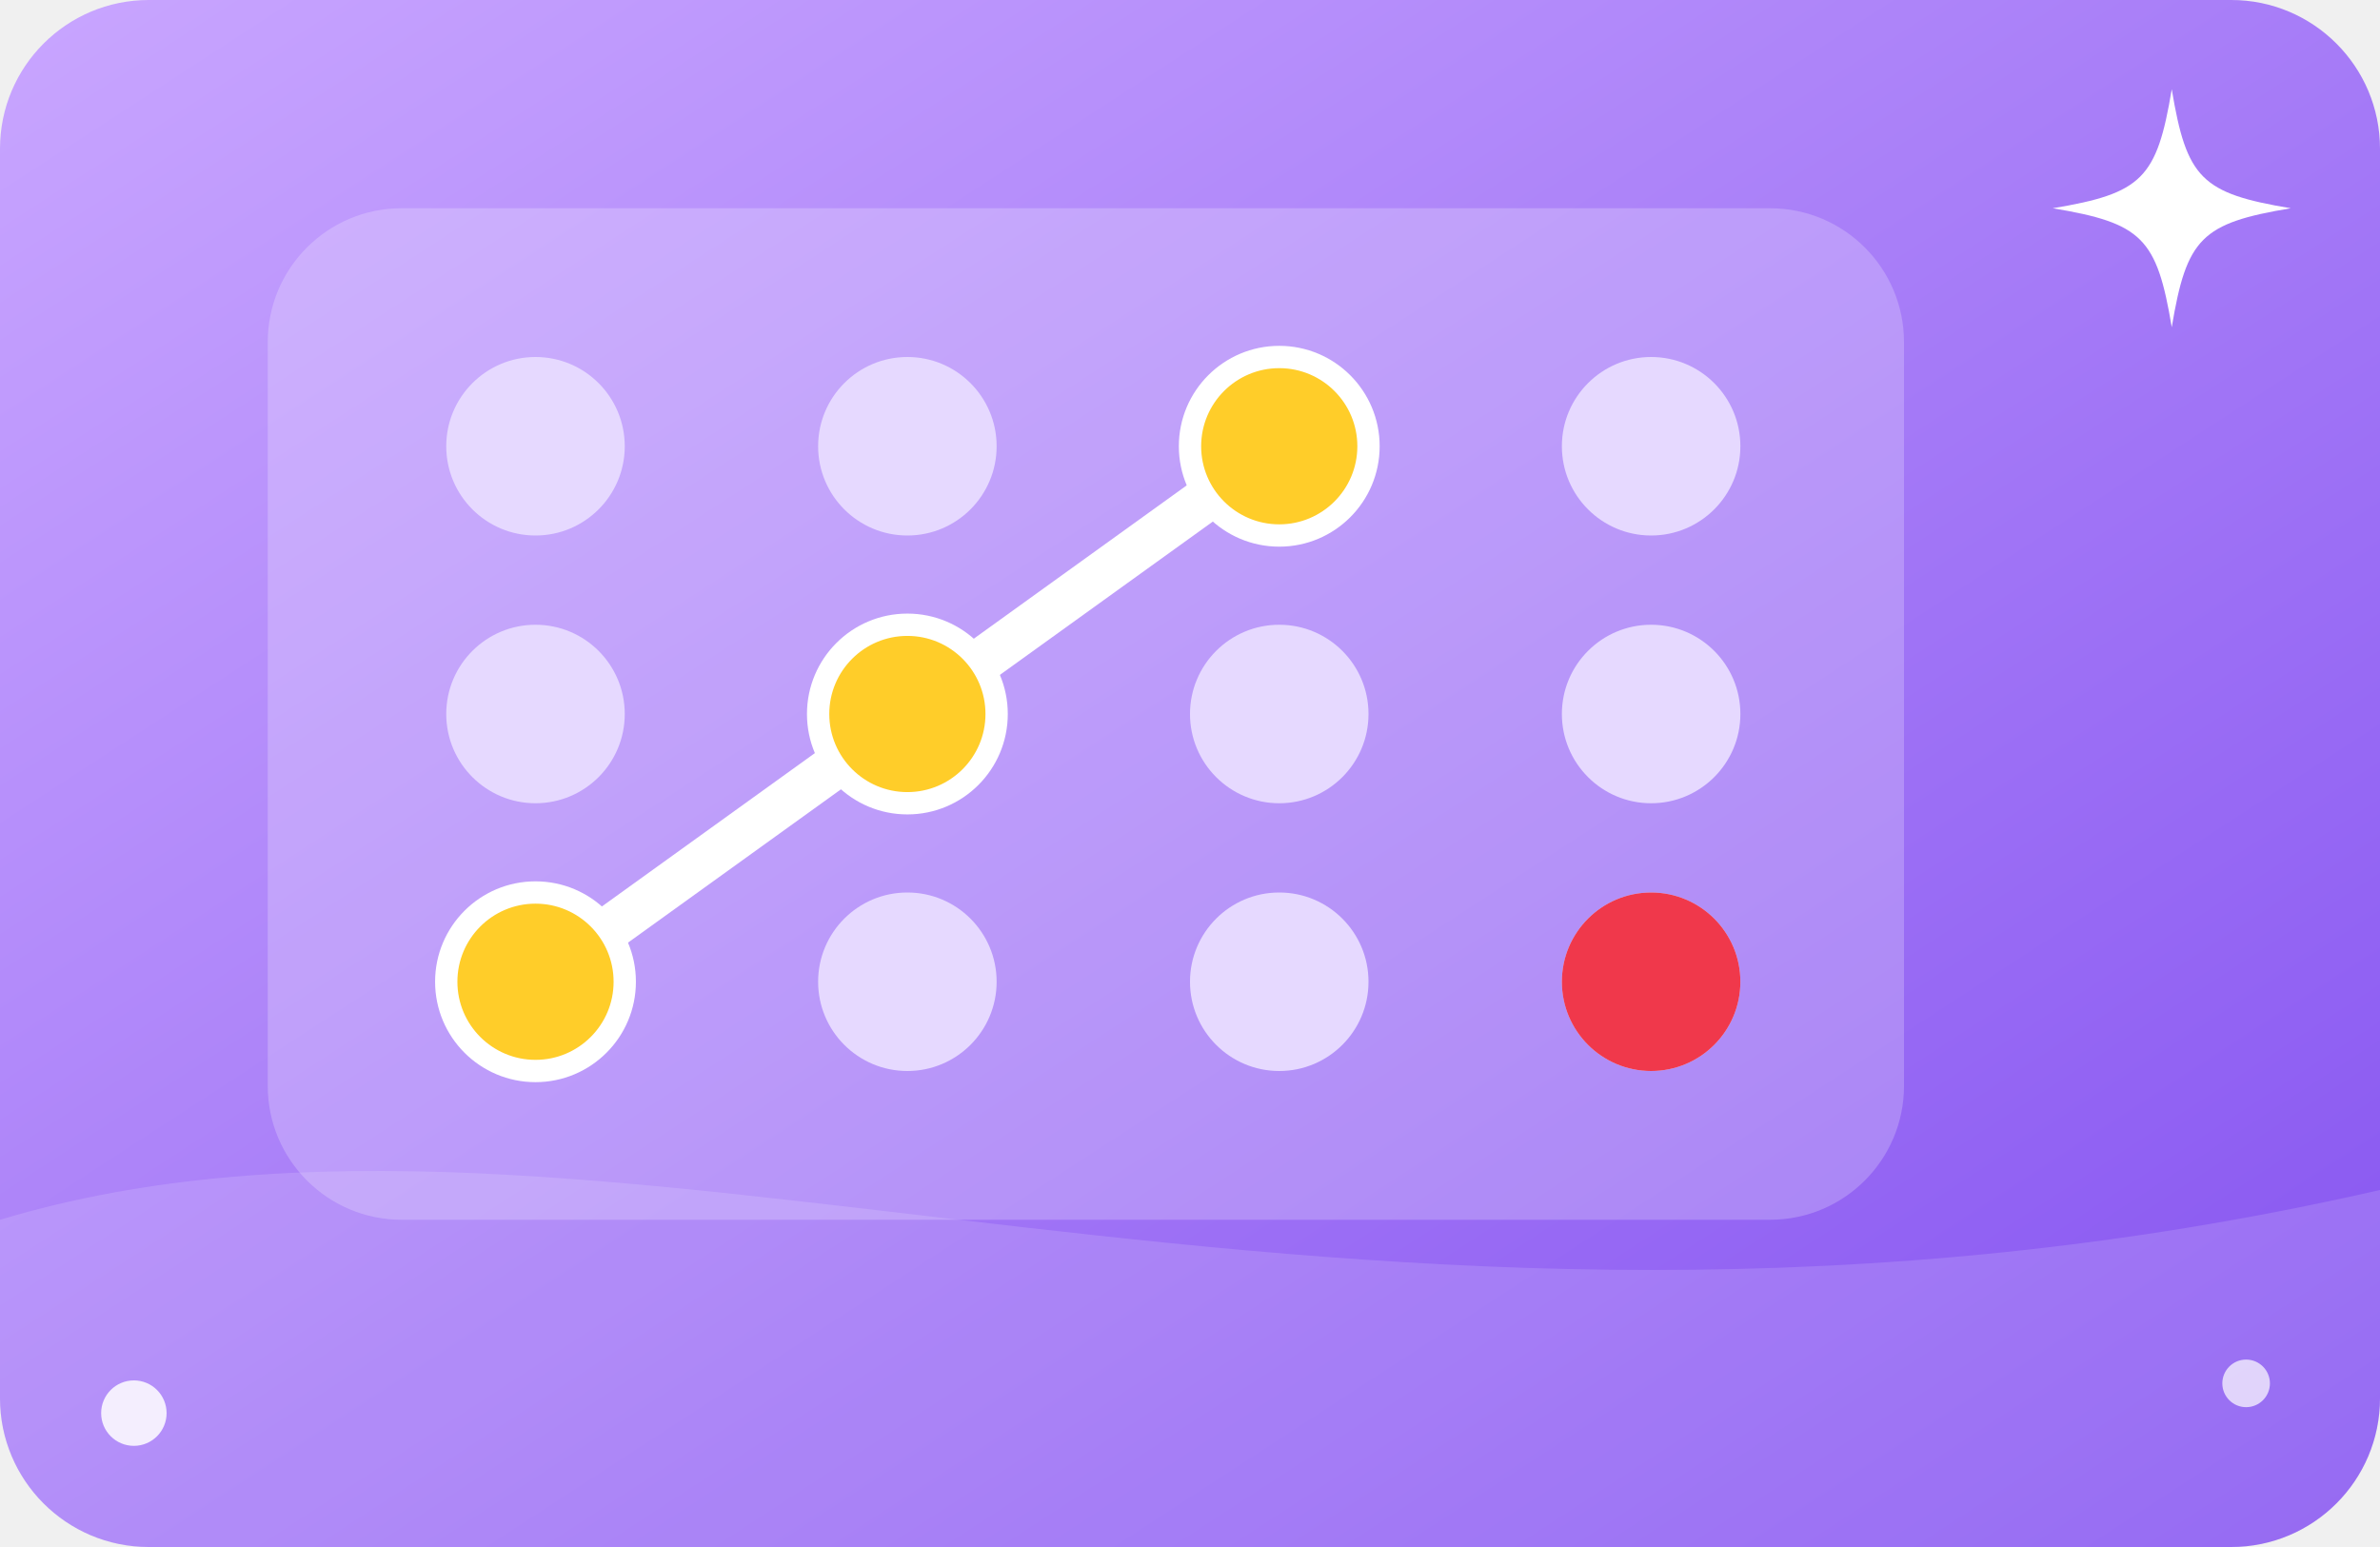
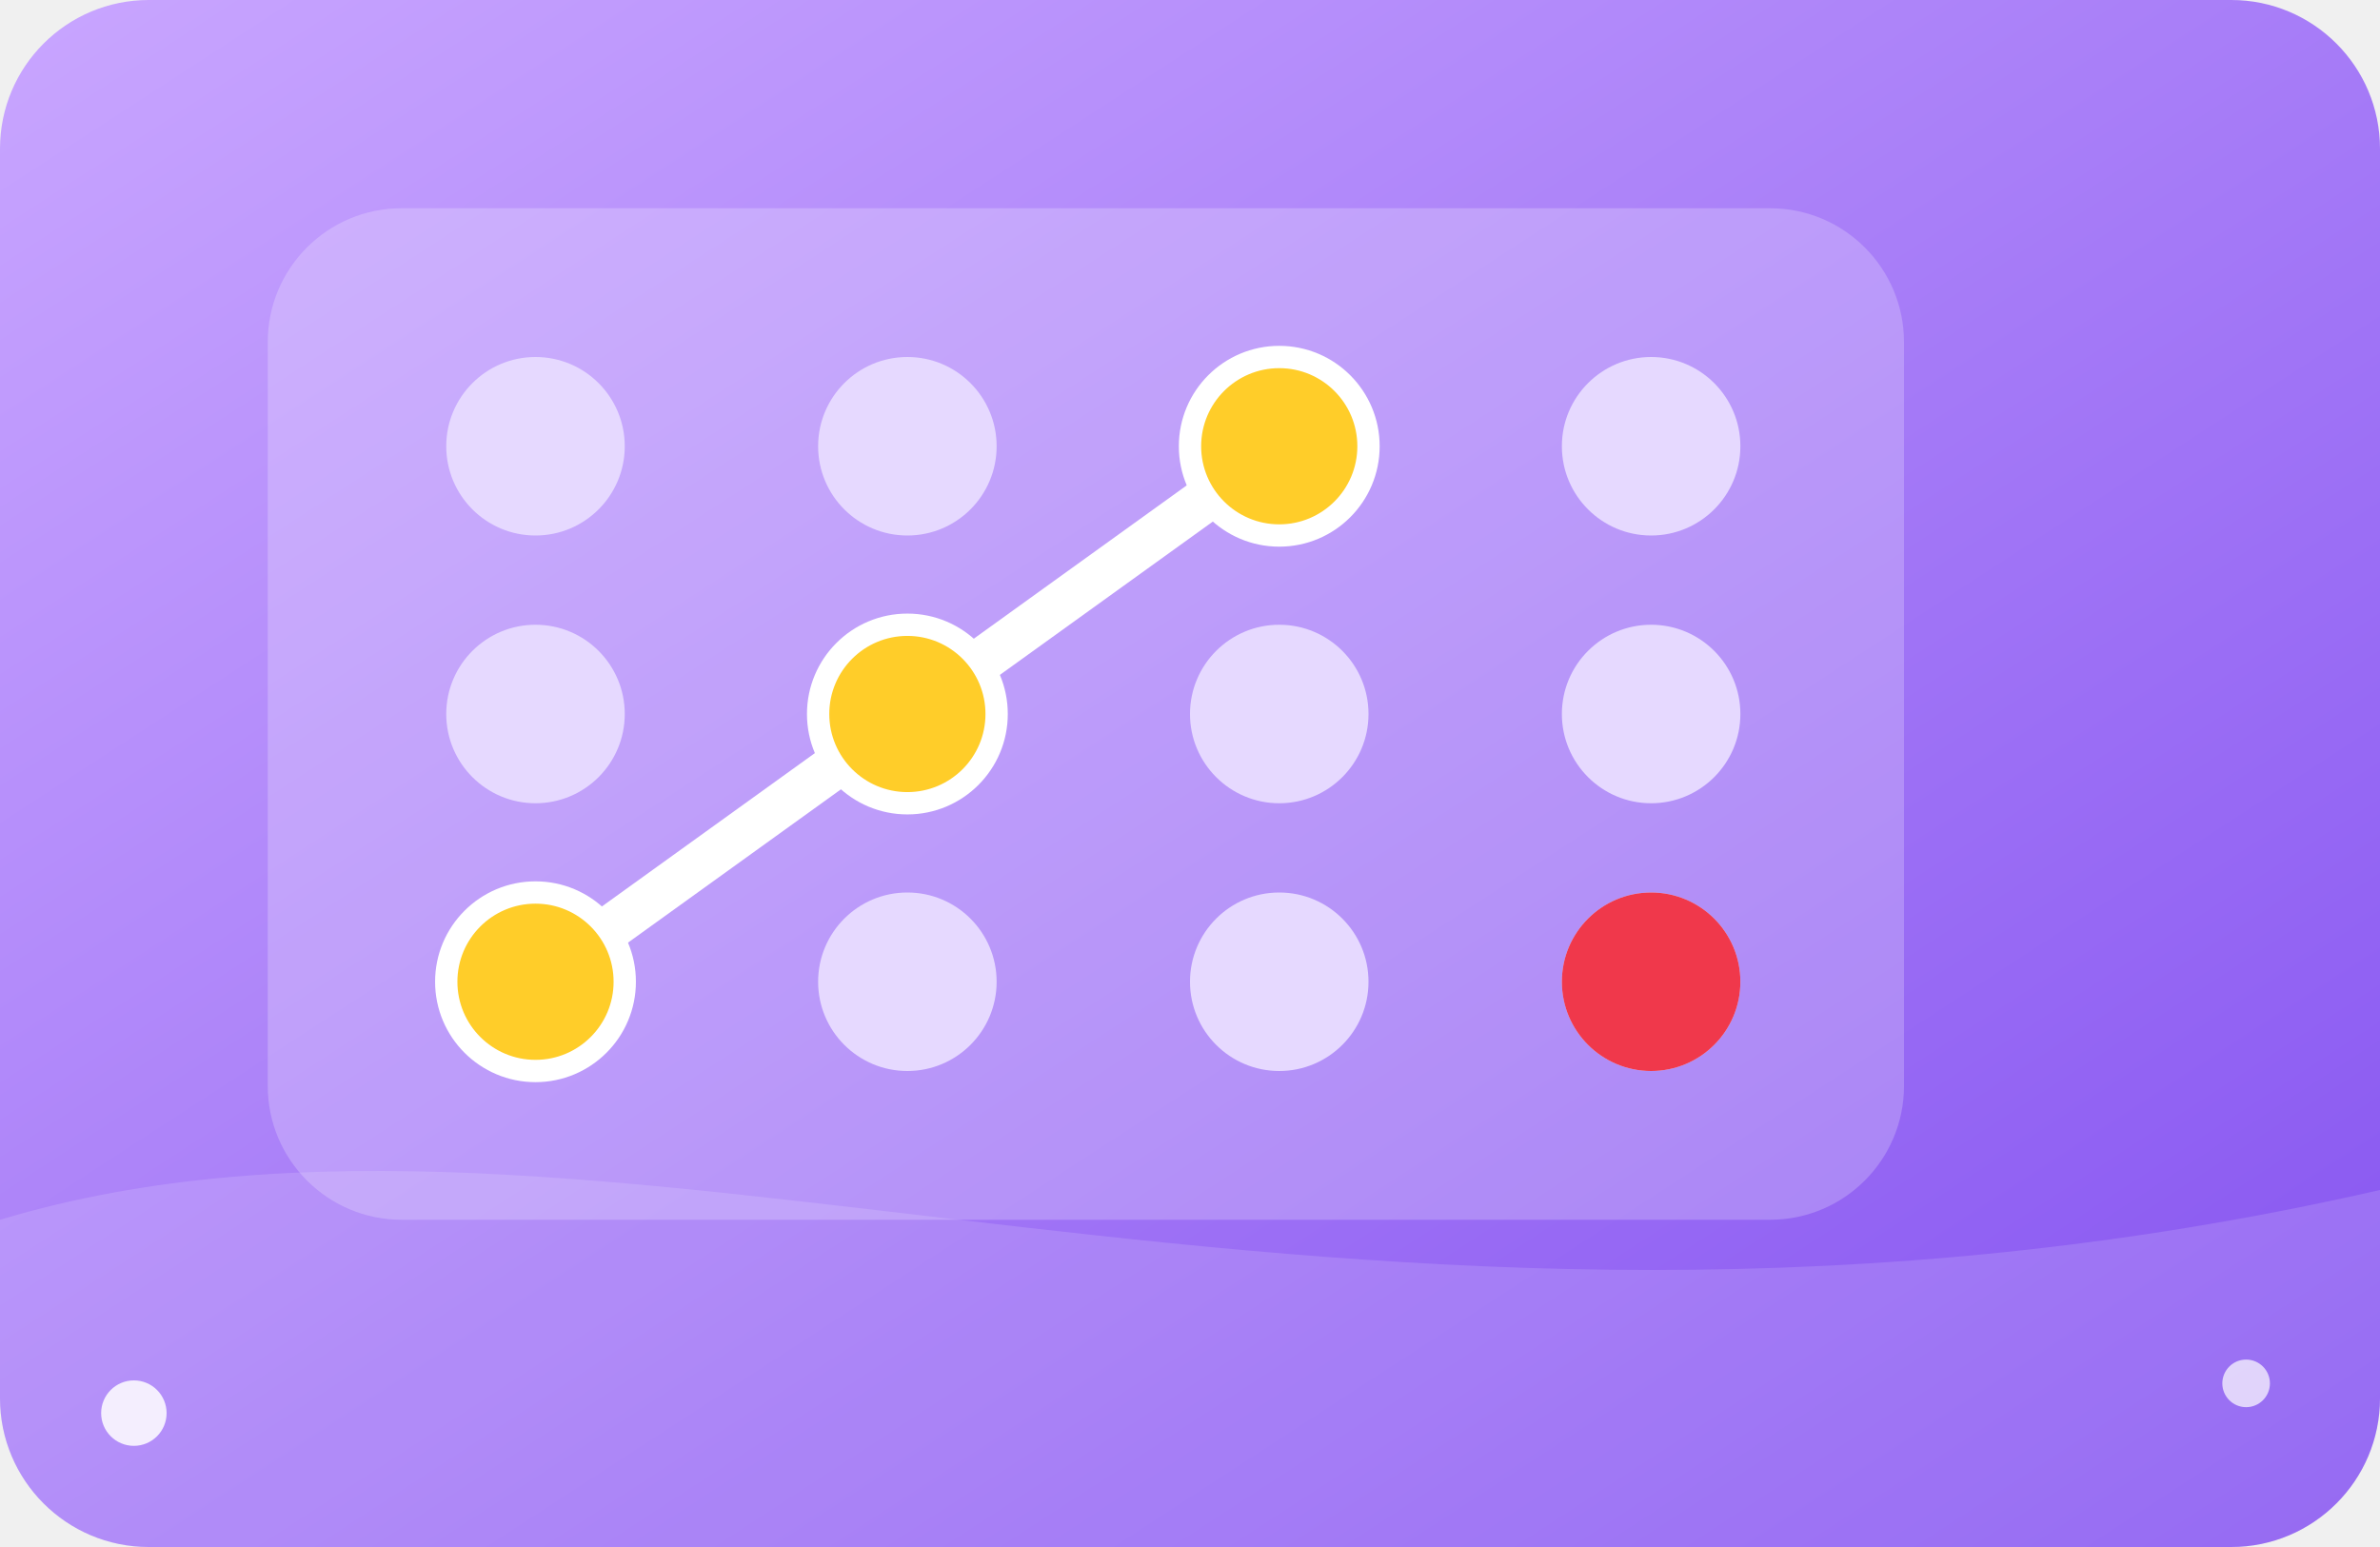
<svg xmlns="http://www.w3.org/2000/svg" viewBox="0 0 160 104" role="img" aria-label="3-ту туташтыр">
  <defs>
    <linearGradient id="c3g" x1="0" y1="0" x2="1" y2="1">
      <stop offset="0" stop-color="#C9A6FF" />
      <stop offset="1" stop-color="#8452F0" />
    </linearGradient>
    <clipPath id="c3c">
      <rect width="160" height="104" rx="10" />
    </clipPath>
  </defs>
  <g clip-path="url(#c3c)">
    <rect width="160" height="104" fill="url(#c3g)" />
    <path d="M0 82C40 70 90 96 160 80V104H0Z" fill="#fff" opacity=".14" />
  </g>
  <circle cx="9" cy="95" r="2.2" fill="#fff" opacity=".85" />
  <circle cx="151" cy="93" r="1.6" fill="#fff" opacity=".7" />
-   <g transform="translate(146 14)">
-     <path d="M0-8C1-2 2-1 8 0 2 1 1 2 0 8-1 2-2 1-8 0-2-1-1-2 0-8Z" fill="#fff" />
-   </g>
  <rect x="18" y="14" width="110" height="68" rx="9" fill="#fff" opacity=".22" />
  <circle cx="36" cy="30" r="6" fill="#E6D9FF" />
  <circle cx="61" cy="30" r="6" fill="#E6D9FF" />
  <circle cx="86" cy="30" r="6" fill="#E6D9FF" />
  <circle cx="111" cy="30" r="6" fill="#E6D9FF" />
  <circle cx="36" cy="48" r="6" fill="#E6D9FF" />
  <circle cx="61" cy="48" r="6" fill="#E6D9FF" />
  <circle cx="86" cy="48" r="6" fill="#E6D9FF" />
  <circle cx="111" cy="48" r="6" fill="#E6D9FF" />
  <circle cx="36" cy="66" r="6" fill="#E6D9FF" />
  <circle cx="61" cy="66" r="6" fill="#E6D9FF" />
  <circle cx="86" cy="66" r="6" fill="#E6D9FF" />
  <circle cx="111" cy="66" r="6" fill="#E6D9FF" />
  <path d="M36 66L86 30" stroke="#fff" stroke-width="3" stroke-linecap="round" />
  <g fill="#FFCD29" stroke="#fff" stroke-width="1.5">
    <circle cx="36" cy="66" r="6" />
    <circle cx="61" cy="48" r="6" />
    <circle cx="86" cy="30" r="6" />
  </g>
  <circle cx="111" cy="66" r="6" fill="#F0384B" />
</svg>
